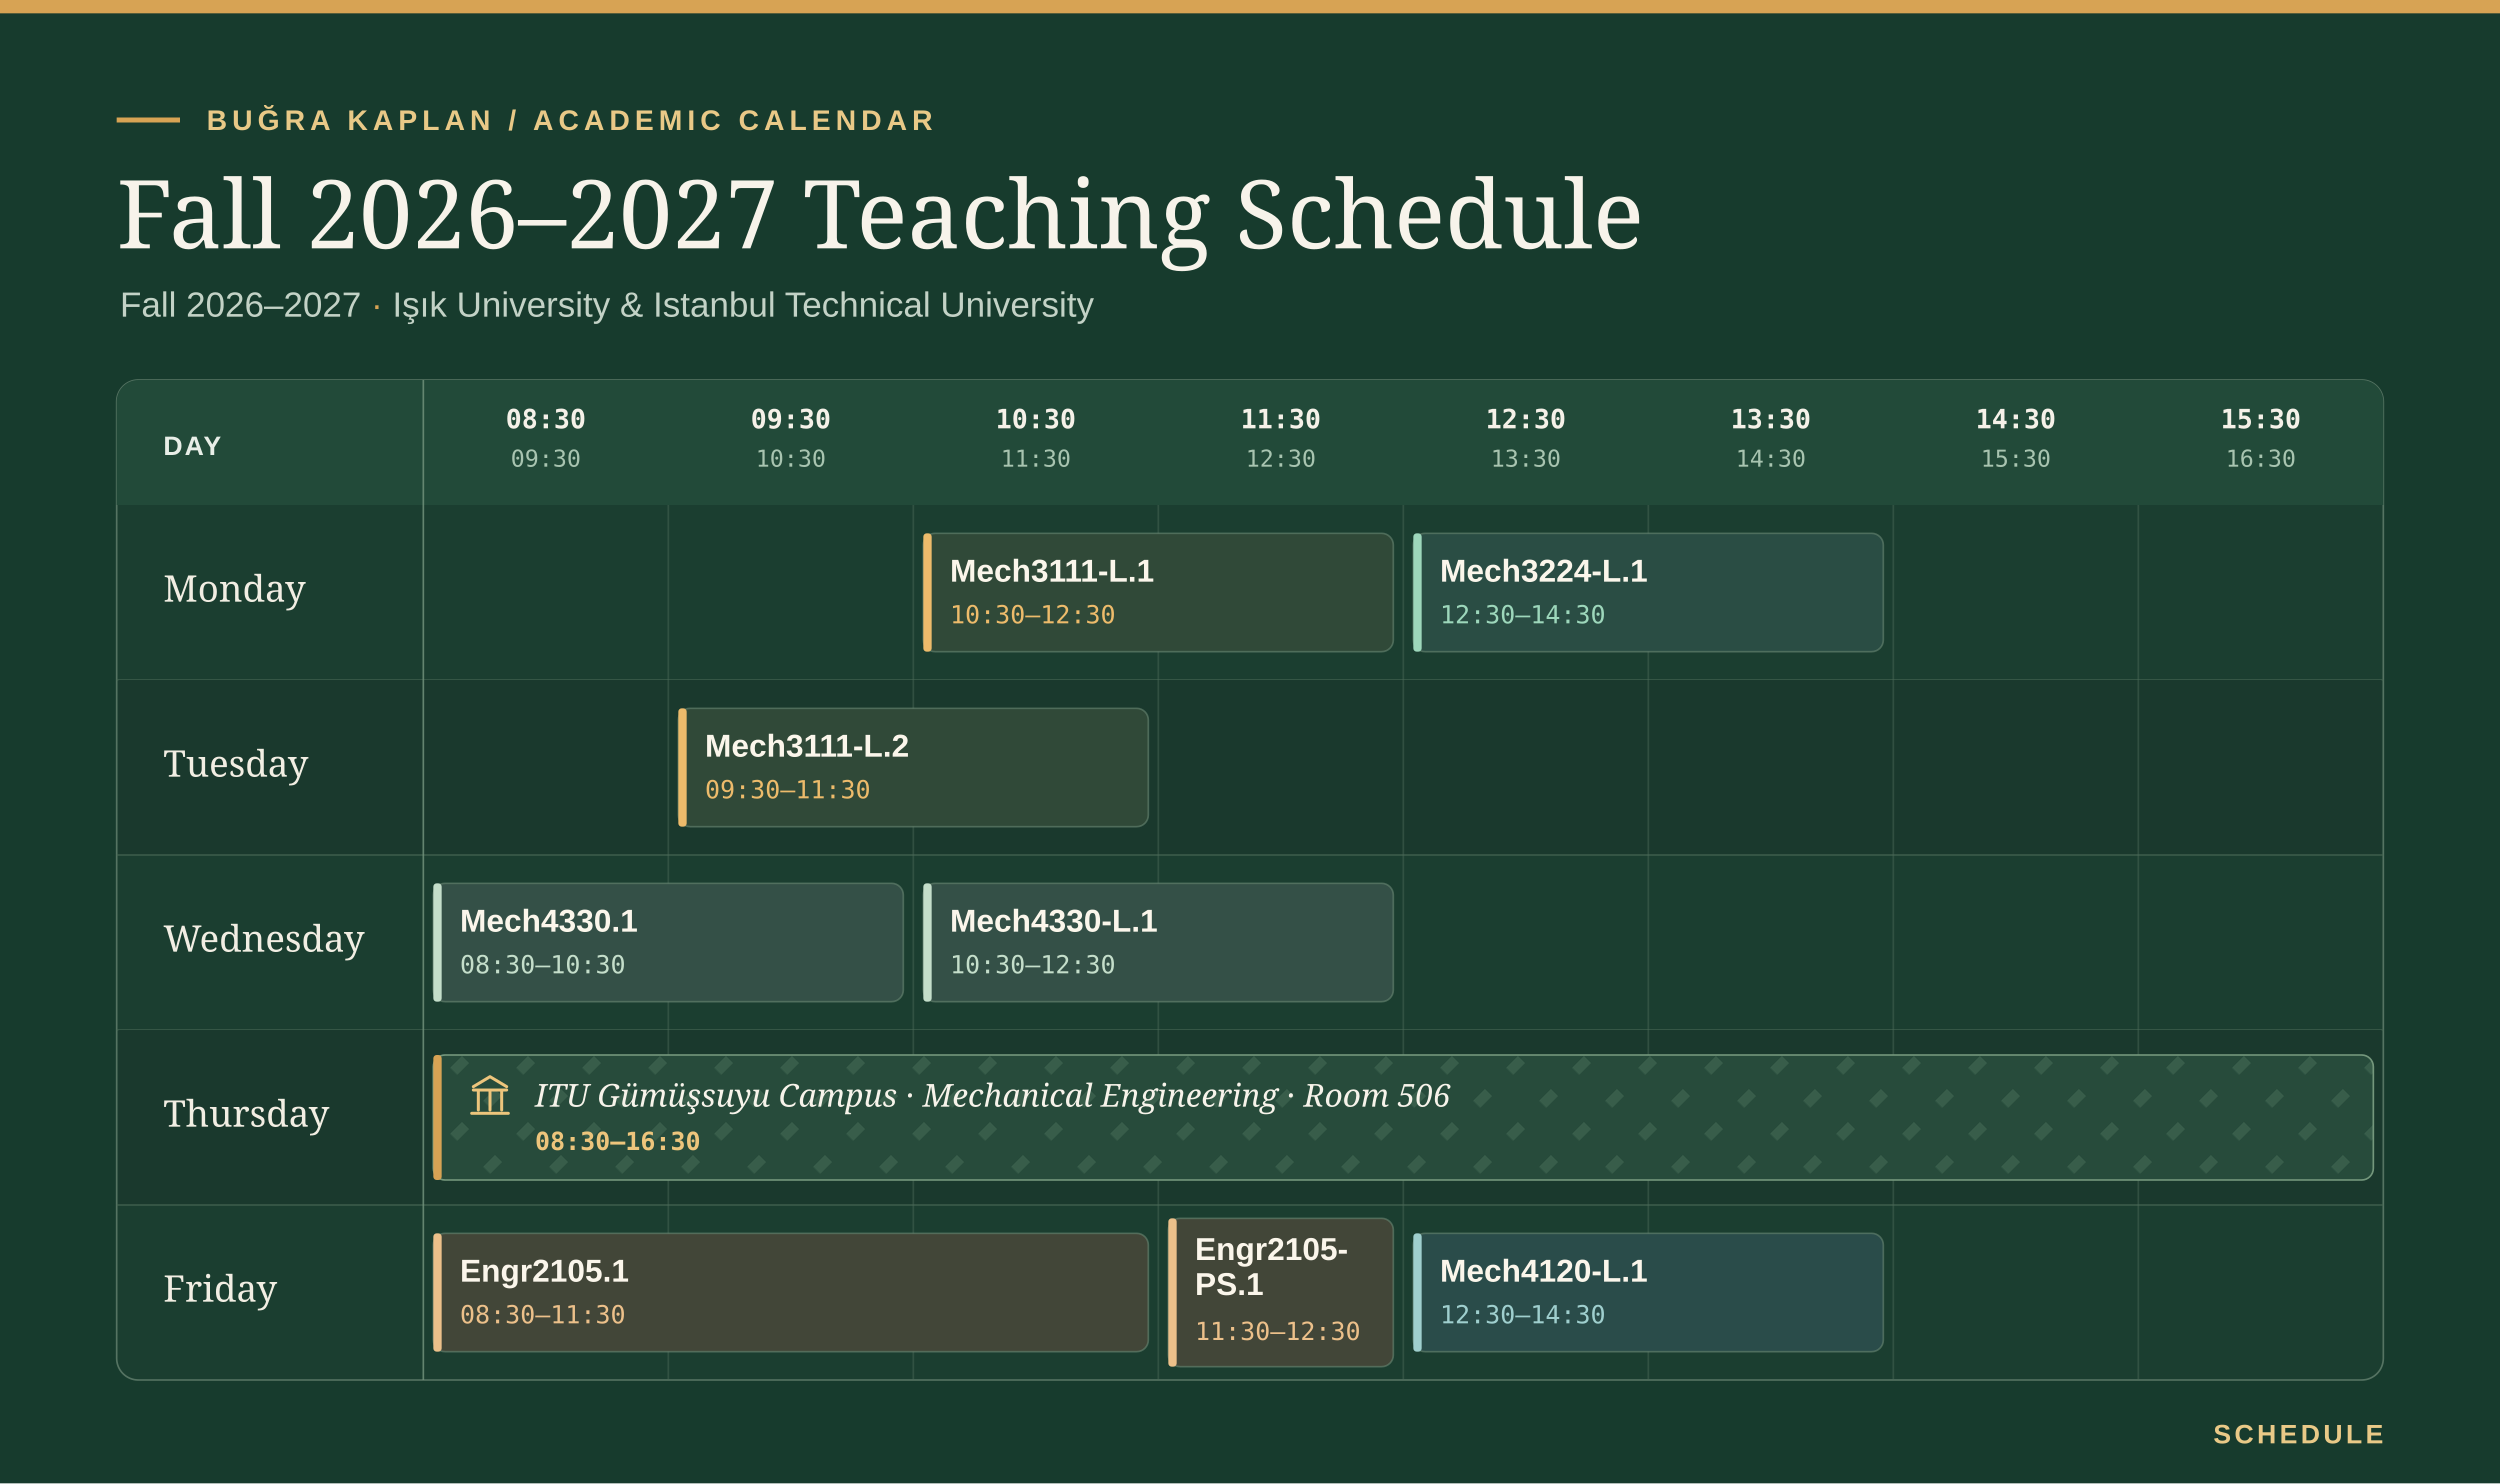
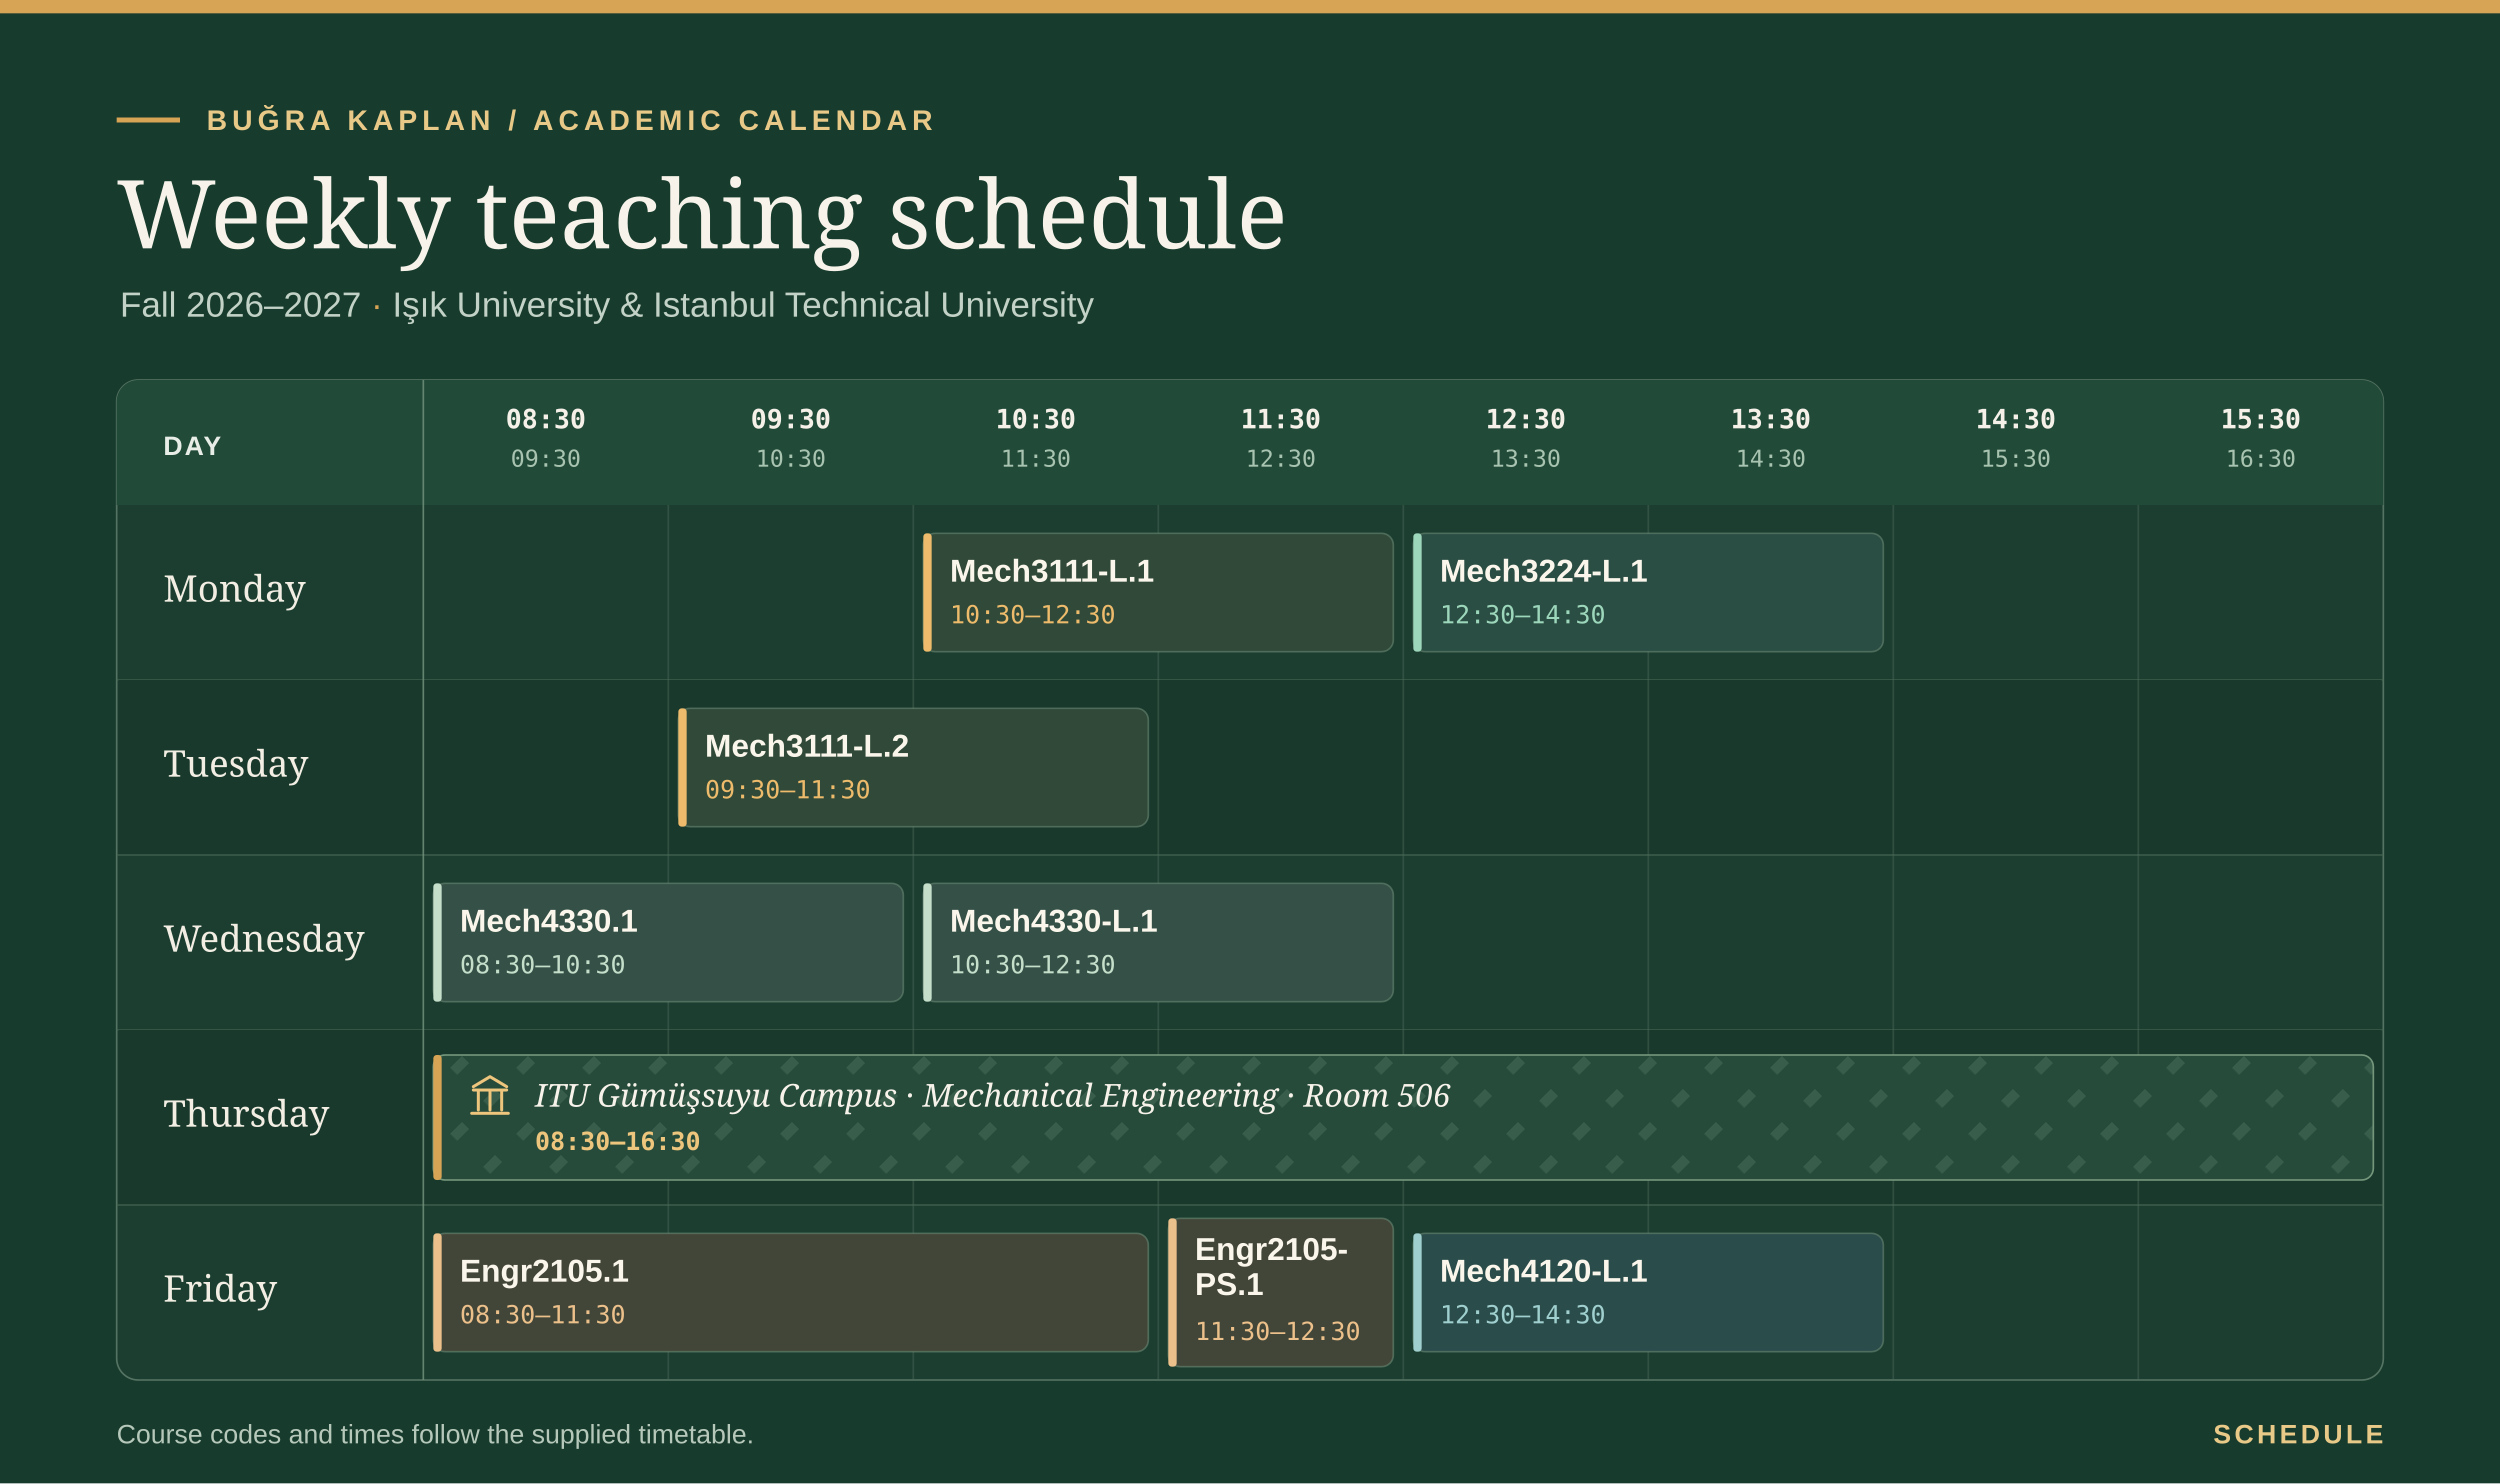
<svg xmlns="http://www.w3.org/2000/svg" width="1500" height="890" viewBox="0 0 1500 890" role="img" aria-labelledby="title description">
  <defs>
    <pattern id="diagonal" patternUnits="userSpaceOnUse" width="28" height="28" patternTransform="rotate(45)">
      <rect width="28" height="28" fill="#274b3b" />
      <path d="M0 0v10" stroke="#385d4a" stroke-width="12" />
    </pattern>
  </defs>
  <style>text{font-family:"Source Sans 3","Segoe UI",Arial,sans-serif}.serif{font-family:"Newsreader",Georgia,serif}.mono{font-family:"IBM Plex Mono",Consolas,monospace}</style>
  <rect width="1500" height="890" fill="#173b2d" />
  <rect x="0" y="0" width="1500" height="8" fill="#d7a354" />
  <path d="M70 72h38" stroke="#d7a354" stroke-width="3" />
  <text x="124" y="78" fill="#e9c987" font-size="17" font-weight="700" letter-spacing="3">BUĞRA KAPLAN  /  ACADEMIC CALENDAR</text>
-   <text x="70" y="149" fill="#f7f3ea" font-size="57" class="serif">Fall 2026–2027 Teaching Schedule</text>
+   <text x="70" y="149" fill="#f7f3ea" font-size="57" class="serif">Weekly teaching schedule</text>
  <text x="72" y="190" fill="#c3d2c6" font-size="21">Fall 2026–2027  <tspan fill="#d7a354">·</tspan>  Işık University &amp; Istanbul Technical University</text>
  <rect x="70" y="228" width="1360" height="600" rx="13" fill="#1b3e30" stroke="#557362" />
  <path d="M83 228h1334a13 13 0 0 1 13 13v62H70v-62a13 13 0 0 1 13-13z" fill="#224a39" />
  <text x="98" y="273" fill="#e8eee7" font-size="16" font-weight="700" letter-spacing="1.2">DAY</text>
  <text x="327.5" y="257" text-anchor="middle" fill="#f5f1e8" font-size="16" font-weight="700" class="mono">08:30</text>
  <text x="327.5" y="280" text-anchor="middle" fill="#a8c4b0" font-size="14" class="mono">09:30</text>
  <text x="474.5" y="257" text-anchor="middle" fill="#f5f1e8" font-size="16" font-weight="700" class="mono">09:30</text>
  <text x="474.5" y="280" text-anchor="middle" fill="#a8c4b0" font-size="14" class="mono">10:30</text>
  <text x="621.5" y="257" text-anchor="middle" fill="#f5f1e8" font-size="16" font-weight="700" class="mono">10:30</text>
  <text x="621.5" y="280" text-anchor="middle" fill="#a8c4b0" font-size="14" class="mono">11:30</text>
  <text x="768.5" y="257" text-anchor="middle" fill="#f5f1e8" font-size="16" font-weight="700" class="mono">11:30</text>
  <text x="768.5" y="280" text-anchor="middle" fill="#a8c4b0" font-size="14" class="mono">12:30</text>
  <text x="915.5" y="257" text-anchor="middle" fill="#f5f1e8" font-size="16" font-weight="700" class="mono">12:30</text>
  <text x="915.5" y="280" text-anchor="middle" fill="#a8c4b0" font-size="14" class="mono">13:30</text>
  <text x="1062.5" y="257" text-anchor="middle" fill="#f5f1e8" font-size="16" font-weight="700" class="mono">13:30</text>
  <text x="1062.5" y="280" text-anchor="middle" fill="#a8c4b0" font-size="14" class="mono">14:30</text>
  <text x="1209.5" y="257" text-anchor="middle" fill="#f5f1e8" font-size="16" font-weight="700" class="mono">14:30</text>
  <text x="1209.5" y="280" text-anchor="middle" fill="#a8c4b0" font-size="14" class="mono">15:30</text>
  <text x="1356.5" y="257" text-anchor="middle" fill="#f5f1e8" font-size="16" font-weight="700" class="mono">15:30</text>
  <text x="1356.5" y="280" text-anchor="middle" fill="#a8c4b0" font-size="14" class="mono">16:30</text>
  <text x="98" y="361" fill="#f2eee3" font-size="22" class="serif">Monday</text>
  <path d="M70 408h1360" stroke="#456552" stroke-opacity=".75" />
  <rect x="71" y="408" width="1358" height="105" fill="#1a392d" />
  <text x="98" y="466" fill="#f2eee3" font-size="22" class="serif">Tuesday</text>
  <path d="M70 513h1360" stroke="#456552" stroke-opacity=".75" />
  <text x="98" y="571" fill="#f2eee3" font-size="22" class="serif">Wednesday</text>
  <path d="M70 618h1360" stroke="#456552" stroke-opacity=".75" />
  <rect x="71" y="618" width="1358" height="105" fill="#1a392d" />
  <text x="98" y="676" fill="#f2eee3" font-size="22" class="serif">Thursday</text>
  <path d="M70 723h1360" stroke="#456552" stroke-opacity=".75" />
  <text x="98" y="781" fill="#f2eee3" font-size="22" class="serif">Friday</text>
  <path d="M254 228v600" stroke="#70917b" stroke-opacity=".85" />
  <path d="M401 303v525" stroke="#4b6957" stroke-opacity=".47" />
  <path d="M548 303v525" stroke="#4b6957" stroke-opacity=".47" />
  <path d="M695 303v525" stroke="#4b6957" stroke-opacity=".47" />
  <path d="M842 303v525" stroke="#4b6957" stroke-opacity=".47" />
  <path d="M989 303v525" stroke="#4b6957" stroke-opacity=".47" />
  <path d="M1136 303v525" stroke="#4b6957" stroke-opacity=".47" />
  <path d="M1283 303v525" stroke="#4b6957" stroke-opacity=".47" />
  <rect x="554" y="320" width="282" height="71" rx="7" fill="#304938" stroke="#6a8873" stroke-opacity=".6" />
  <rect x="554" y="320" width="5" height="71" rx="2" fill="#edbb6b" />
  <text x="570" y="349" fill="#fbf6eb" font-size="19" font-weight="700">Mech3111-L.1</text>
  <text x="570" y="374" fill="#edbb6b" font-size="15" class="mono">10:30–12:30</text>
  <rect x="848" y="320" width="282" height="71" rx="7" fill="#2a4d44" stroke="#6a8873" stroke-opacity=".6" />
  <rect x="848" y="320" width="5" height="71" rx="2" fill="#9dd7bb" />
  <text x="864" y="349" fill="#fbf6eb" font-size="19" font-weight="700">Mech3224-L.1</text>
  <text x="864" y="374" fill="#9dd7bb" font-size="15" class="mono">12:30–14:30</text>
  <rect x="407" y="425" width="282" height="71" rx="7" fill="#304938" stroke="#6a8873" stroke-opacity=".6" />
  <rect x="407" y="425" width="5" height="71" rx="2" fill="#edbb6b" />
  <text x="423" y="454" fill="#fbf6eb" font-size="19" font-weight="700">Mech3111-L.2</text>
  <text x="423" y="479" fill="#edbb6b" font-size="15" class="mono">09:30–11:30</text>
  <rect x="260" y="530" width="282" height="71" rx="7" fill="#345047" stroke="#6a8873" stroke-opacity=".6" />
  <rect x="260" y="530" width="5" height="71" rx="2" fill="#c4deca" />
  <text x="276" y="559" fill="#fbf6eb" font-size="19" font-weight="700">Mech4330.1</text>
  <text x="276" y="584" fill="#c4deca" font-size="15" class="mono">08:30–10:30</text>
  <rect x="554" y="530" width="282" height="71" rx="7" fill="#345047" stroke="#6a8873" stroke-opacity=".6" />
  <rect x="554" y="530" width="5" height="71" rx="2" fill="#c4deca" />
  <text x="570" y="559" fill="#fbf6eb" font-size="19" font-weight="700">Mech4330-L.1</text>
  <text x="570" y="584" fill="#c4deca" font-size="15" class="mono">10:30–12:30</text>
  <rect x="260" y="740" width="429" height="71" rx="7" fill="#424638" stroke="#6a8873" stroke-opacity=".6" />
  <rect x="260" y="740" width="5" height="71" rx="2" fill="#ecc08a" />
  <text x="276" y="769" fill="#fbf6eb" font-size="19" font-weight="700">Engr2105.1</text>
  <text x="276" y="794" fill="#ecc08a" font-size="15" class="mono">08:30–11:30</text>
  <rect x="701" y="731" width="135" height="89" rx="7" fill="#424638" stroke="#6a8873" stroke-opacity=".6" />
  <rect x="701" y="731" width="5" height="89" rx="2" fill="#ecc08a" />
  <text x="717" y="756" fill="#fbf6eb" font-size="19" font-weight="700">Engr2105-</text>
  <text x="717" y="777" fill="#fbf6eb" font-size="19" font-weight="700">PS.1</text>
  <text x="717" y="804" fill="#ecc08a" font-size="15" class="mono">11:30–12:30</text>
  <rect x="848" y="740" width="282" height="71" rx="7" fill="#2a4c4a" stroke="#6a8873" stroke-opacity=".6" />
  <rect x="848" y="740" width="5" height="71" rx="2" fill="#9fcfce" />
  <text x="864" y="769" fill="#fbf6eb" font-size="19" font-weight="700">Mech4120-L.1</text>
  <text x="864" y="794" fill="#9fcfce" font-size="15" class="mono">12:30–14:30</text>
  <rect x="260" y="633" width="1164" height="75" rx="7" fill="url(#diagonal)" stroke="#74977c" />
  <rect x="260" y="633" width="5" height="75" rx="2" fill="#d7a354" />
  <path d="M284 662l10-6 10 6m-20 2h20m-17 0v12m7-12v12m7-12v12m-18 2h22" transform="translate(0,-10)" fill="none" stroke="#edc57c" stroke-width="1.8" stroke-linecap="round" stroke-linejoin="round" />
  <text x="321" y="664" fill="#f7f3ea" font-size="19" class="serif" font-style="italic">ITU Gümüşsuyu Campus · Mechanical Engineering · Room 506</text>
  <text x="321" y="690" fill="#edc57c" font-size="15" font-weight="700" class="mono">08:30–16:30</text>
+   <text x="70" y="866" fill="#b6c8ba" font-size="16">Course codes and times follow the supplied timetable.</text>
  <text x="1430" y="866" text-anchor="end" fill="#e9c987" font-size="16" font-weight="700" letter-spacing="2">SCHEDULE</text>
</svg>
